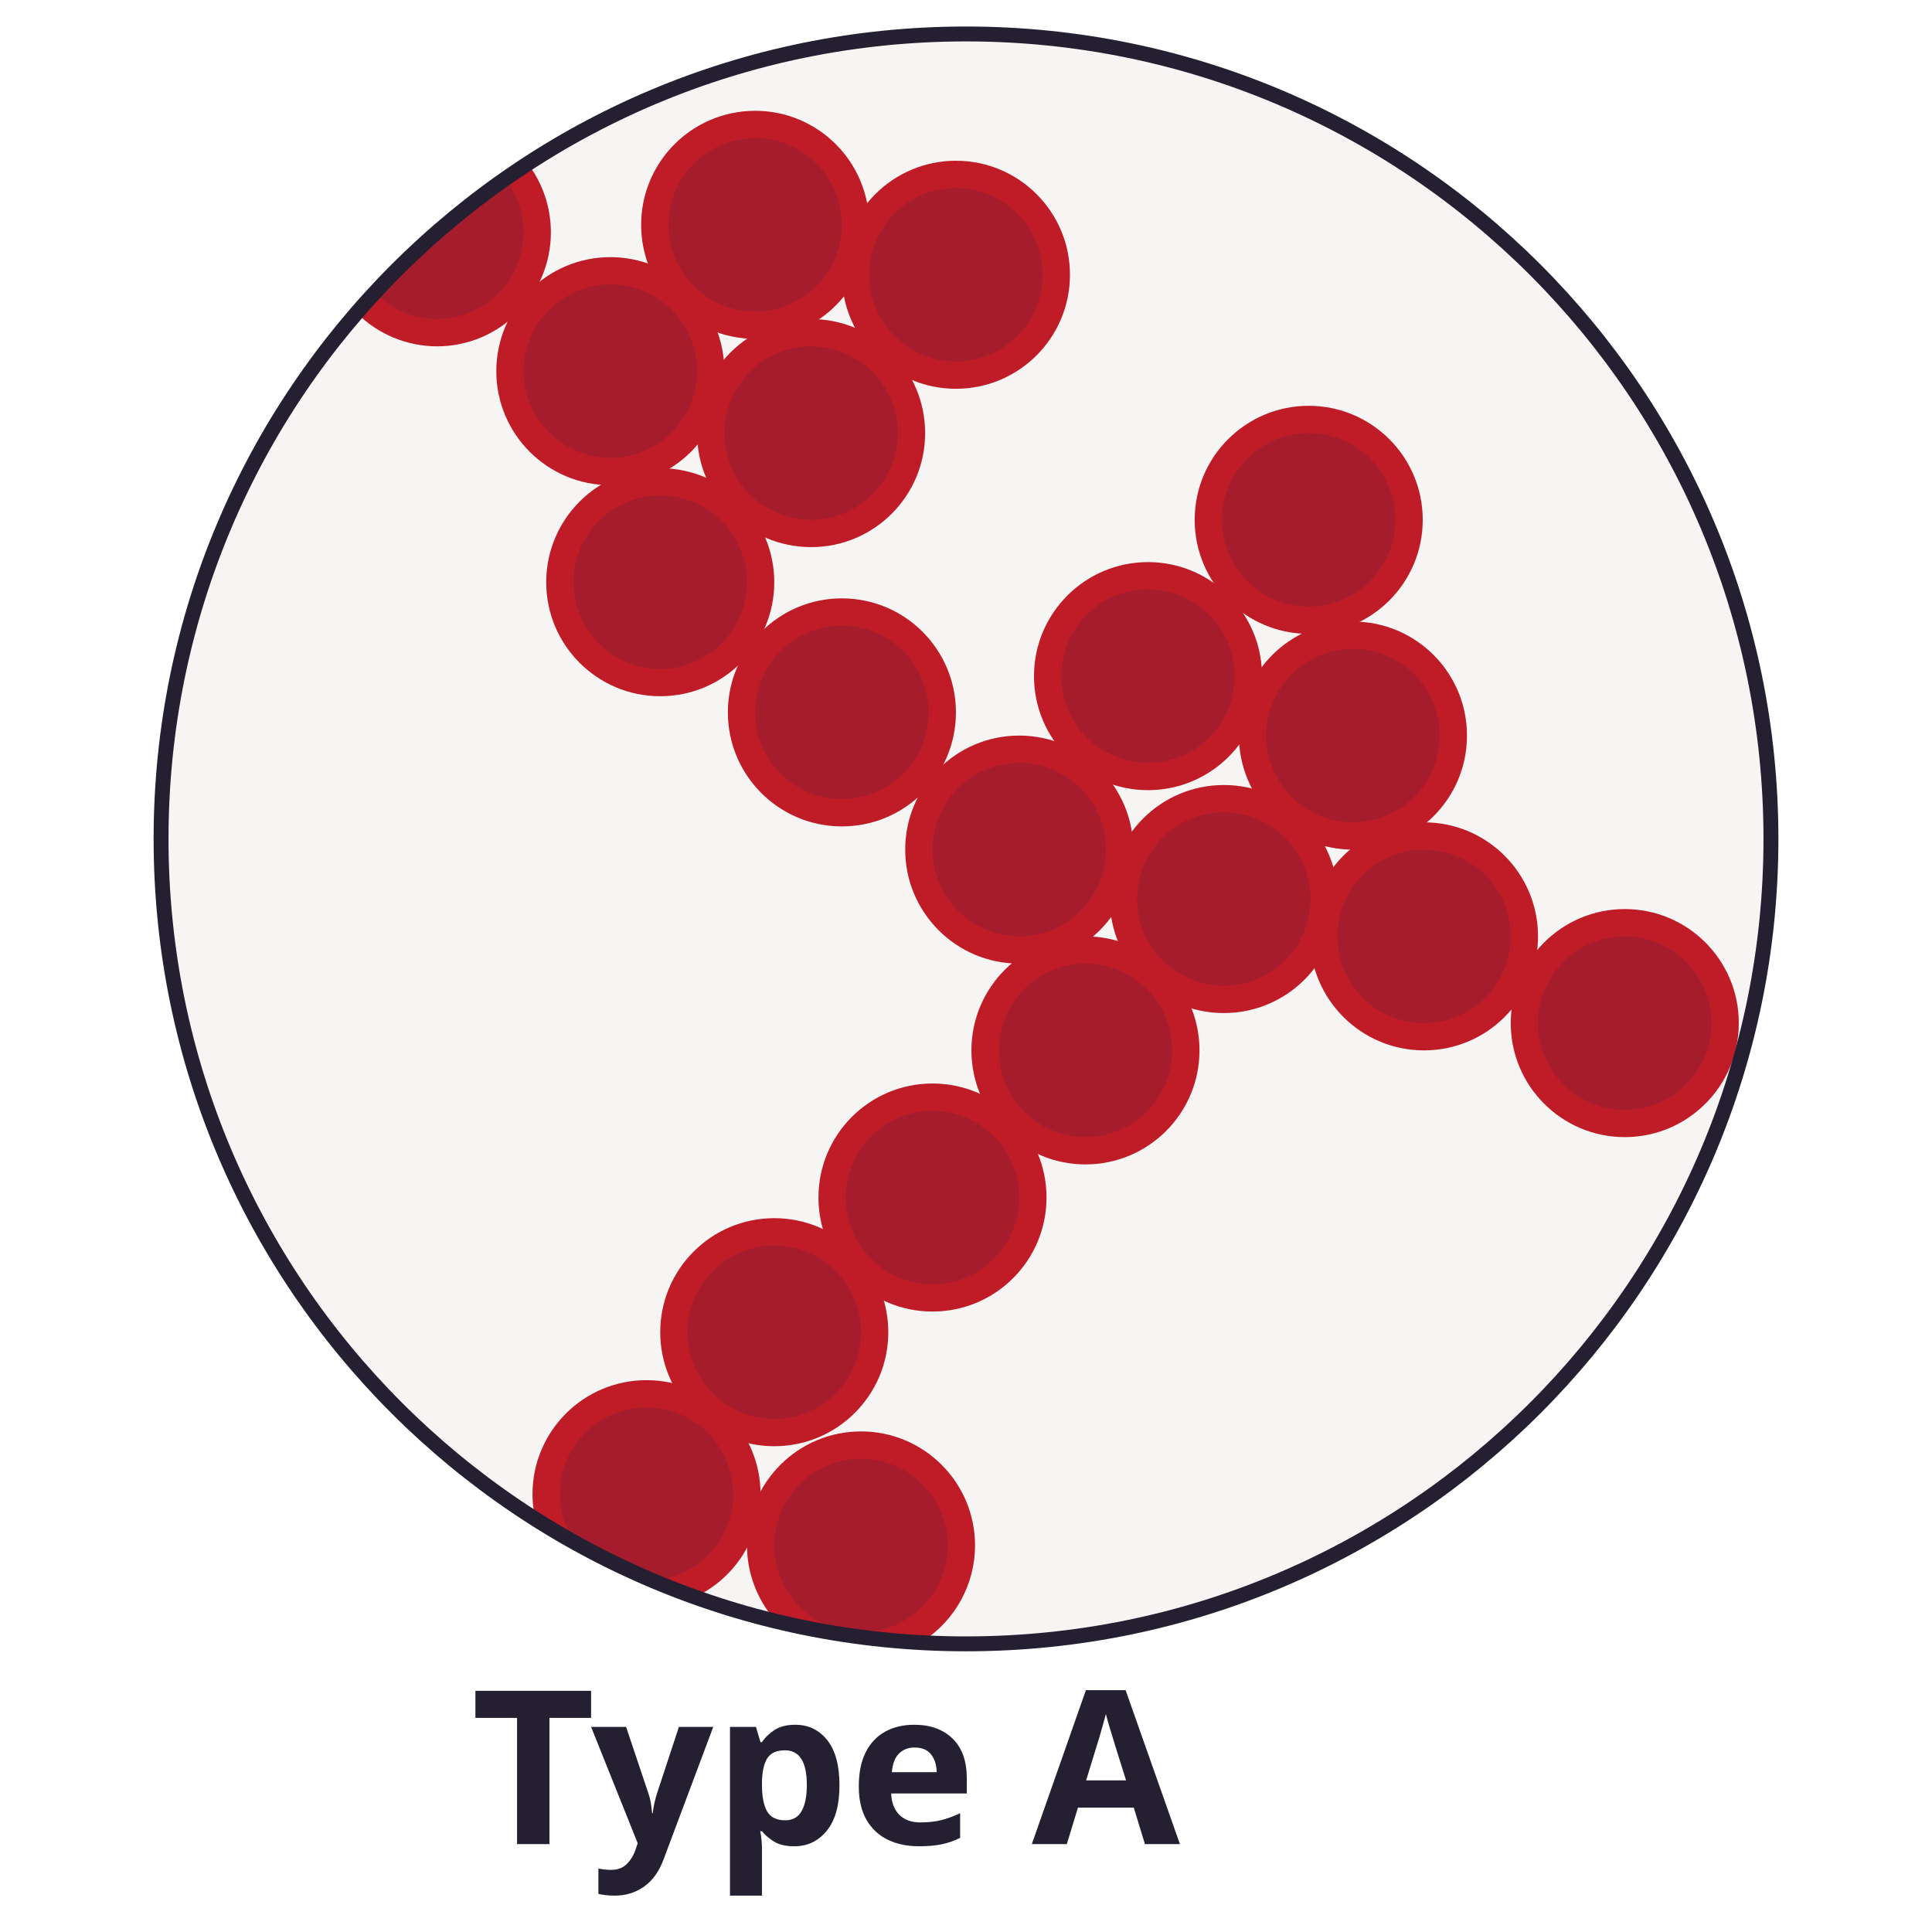
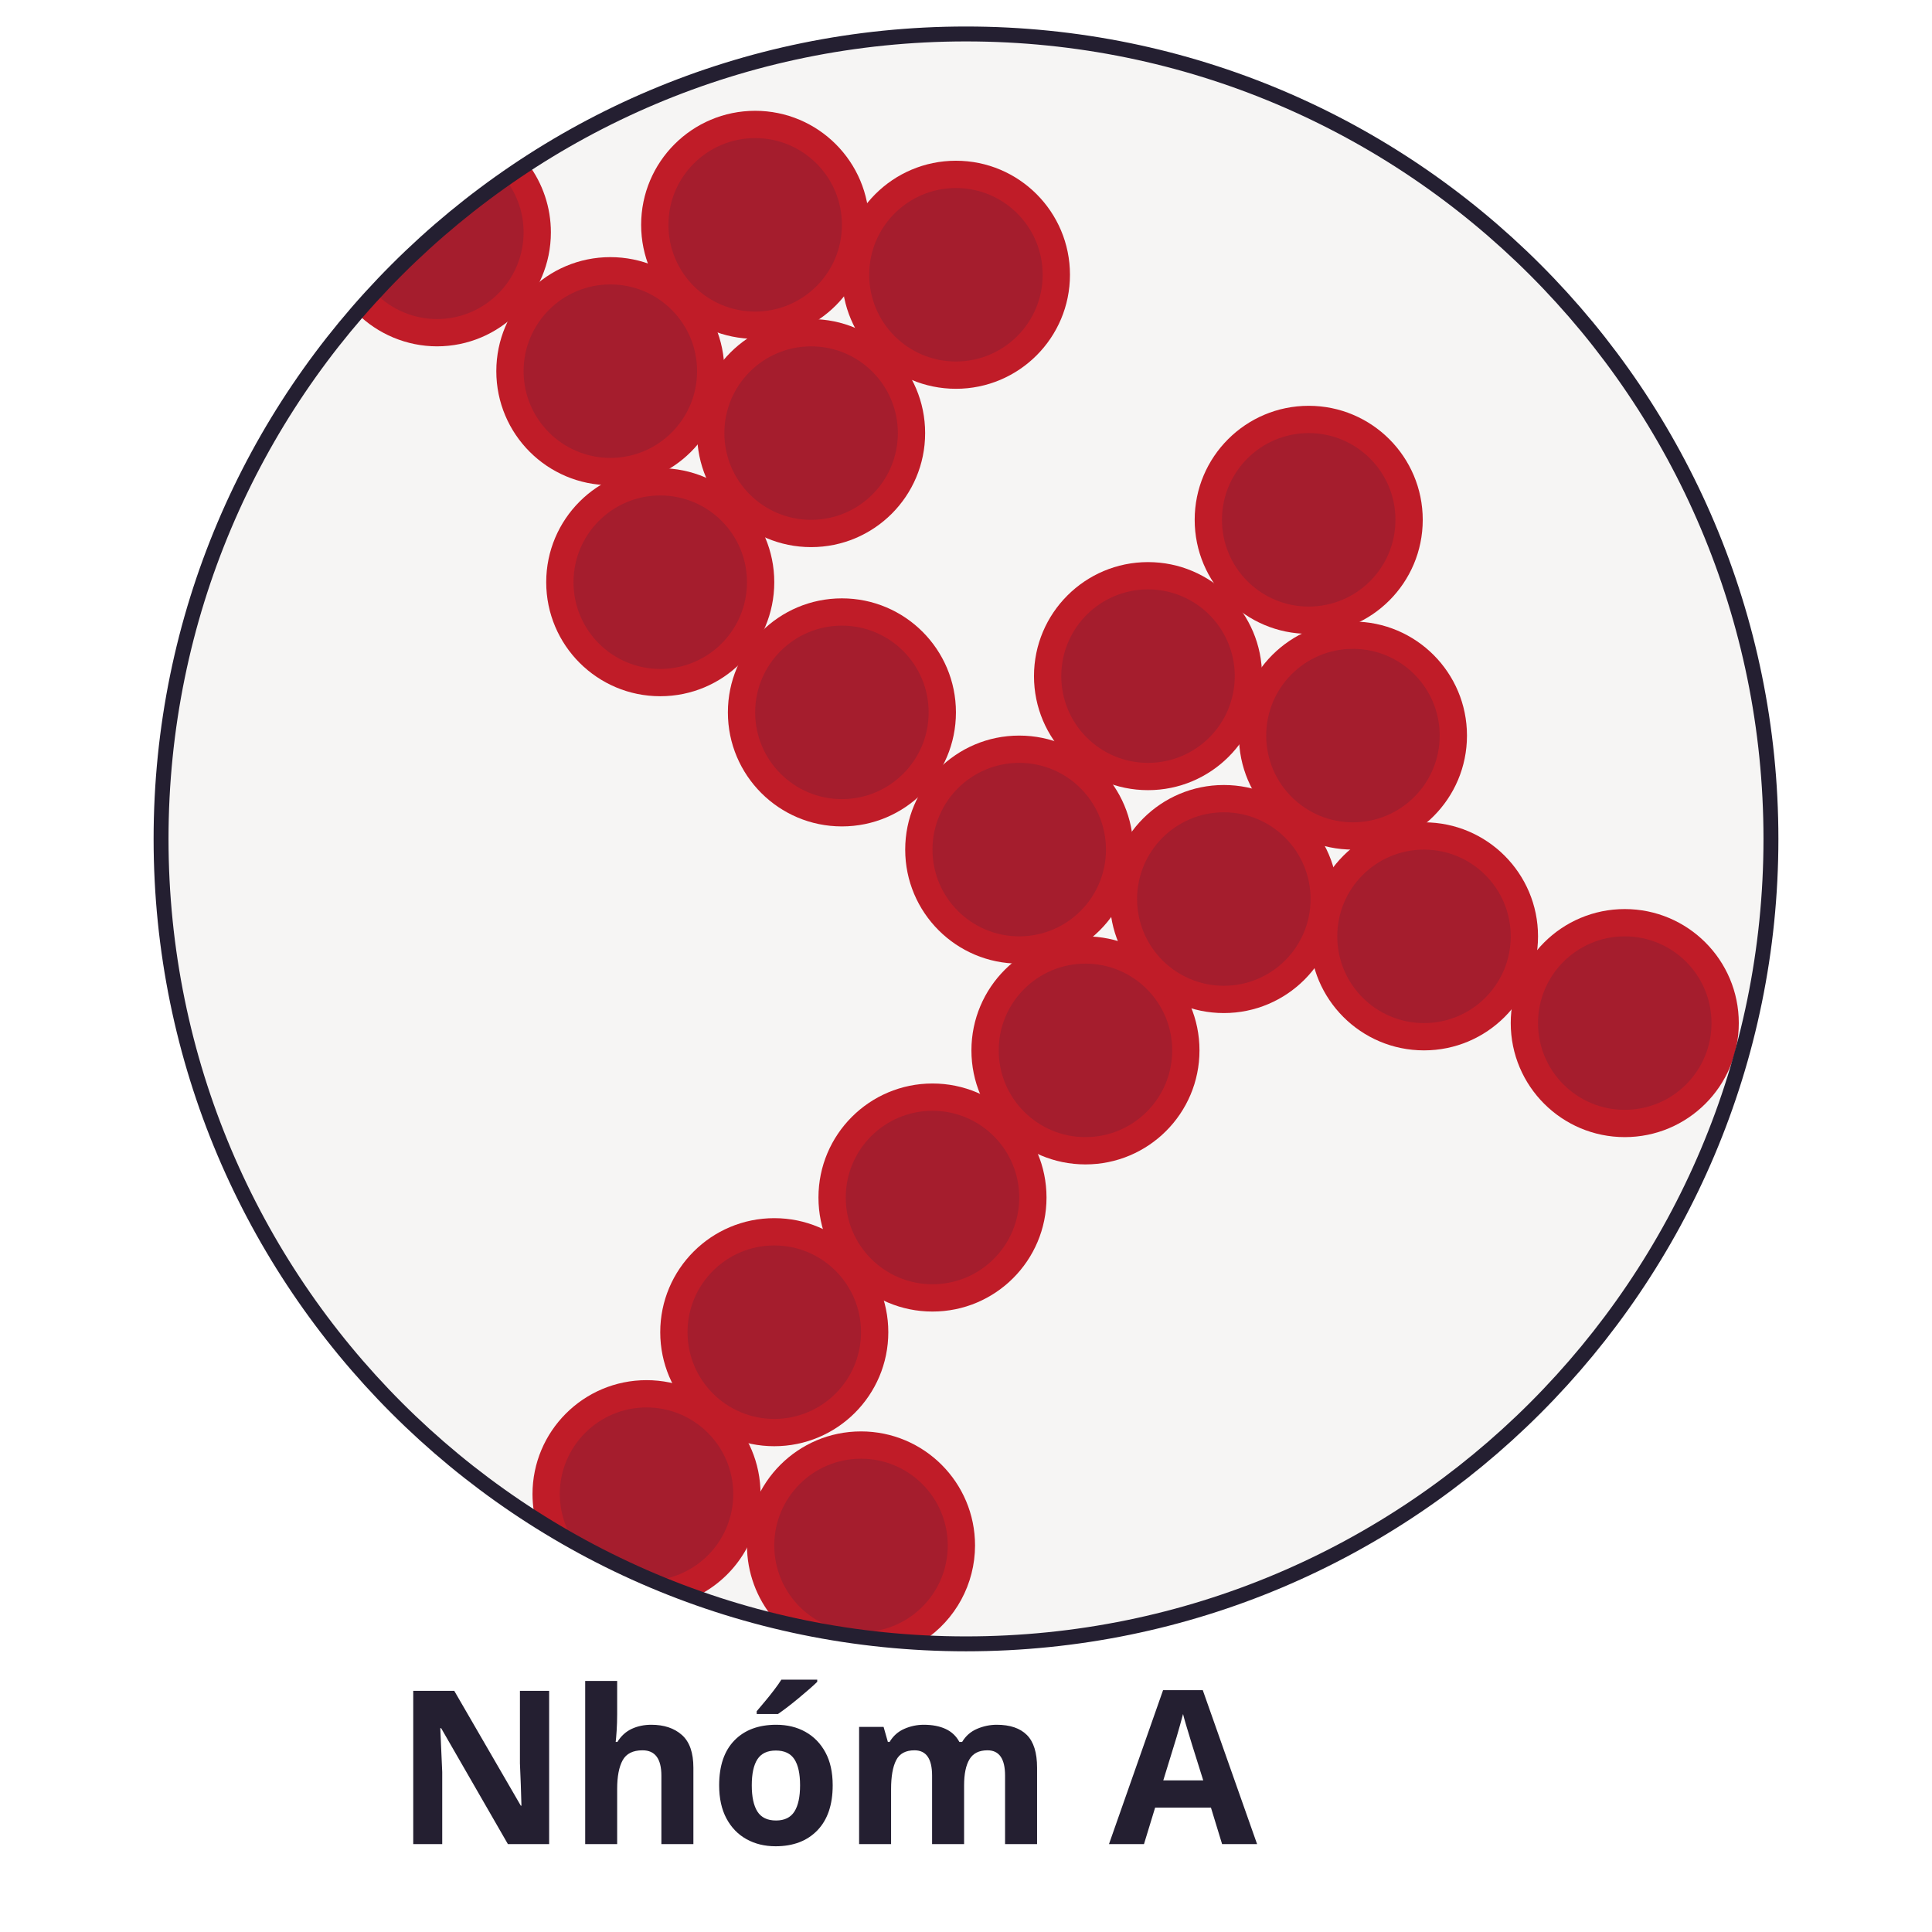
<svg xmlns="http://www.w3.org/2000/svg" width="1080" height="1080" viewBox="0 0 1080 1080" version="1.1" id="svg1">
  <defs id="defs1" />
  <g id="layer6">
    <text xml:space="preserve" style="font-weight:bold;font-size:120px;font-family:Cantarell;-inkscape-font-specification:'Cantarell Bold';text-align:center;text-anchor:middle;fill:#241f31;stroke-width:20;stroke-linejoin:round" x="539.467" y="1030.869" id="text1">
-       <tspan id="tspan1" x="539.467" y="1030.869">Type A</tspan>
+       <tspan id="tspan1" x="539.467" y="1030.869">Nhóm A</tspan>
    </text>
  </g>
  <g id="layer5" transform="matrix(0.8920015,0,0,0.8920015,58.31917,-12.72763)" style="display:inline">
    <g id="g2" style="display:inline">
      <circle style="display:inline;fill:#f6f5f4;fill-opacity:1;stroke:none;stroke-width:9.342;stroke-dasharray:none;stroke-opacity:1" id="circle1" cx="540" cy="540" r="504.447" />
    </g>
    <g id="layer2" style="display:inline">
      <g id="g2-6" transform="translate(181.2227,424.3776)" style="display:inline">
        <circle style="fill:#c01c28;fill-opacity:1;stroke:none;stroke-width:5" id="path2-1" cx="135.891" cy="-177.506" r="71.46" />
        <circle style="fill:#a51d2d;fill-opacity:1;stroke:none;stroke-width:4.412" id="path1-1" cx="135.891" cy="-177.506" r="54.359" />
      </g>
      <g id="g2-44" transform="translate(271.9835,332.6749)">
        <circle style="fill:#c01c28;fill-opacity:1;stroke:none;stroke-width:5" id="path2-4" cx="135.891" cy="-177.506" r="71.46" />
        <circle style="fill:#a51d2d;fill-opacity:1;stroke:none;stroke-width:4.412" id="path1-7" cx="135.891" cy="-177.506" r="54.359" />
      </g>
      <g id="g2-9" transform="translate(307.0416,463.188)">
        <circle style="fill:#c01c28;fill-opacity:1;stroke:none;stroke-width:5" id="path2-7" cx="135.891" cy="-177.506" r="71.46" />
        <circle style="fill:#a51d2d;fill-opacity:1;stroke:none;stroke-width:4.412" id="path1-5" cx="135.891" cy="-177.506" r="54.359" />
      </g>
      <g id="g2-0" transform="translate(212.496,556.6332)">
        <circle style="fill:#c01c28;fill-opacity:1;stroke:none;stroke-width:5" id="path2-3" cx="135.891" cy="-177.506" r="71.46" />
        <circle style="fill:#a51d2d;fill-opacity:1;stroke:none;stroke-width:4.412" id="path1-09" cx="135.891" cy="-177.506" r="54.359" />
      </g>
      <g id="g2-05" transform="translate(397.8025,363.9655)">
        <circle style="fill:#c01c28;fill-opacity:1;stroke:none;stroke-width:5" id="path2-94" cx="135.891" cy="-177.506" r="71.46" />
        <circle style="fill:#a51d2d;fill-opacity:1;stroke:none;stroke-width:4.412" id="path1-6" cx="135.891" cy="-177.506" r="54.359" />
      </g>
      <g id="g2-89" transform="translate(518.1761,615.4953)">
        <circle style="fill:#c01c28;fill-opacity:1;stroke:none;stroke-width:5" id="path2-36" cx="135.891" cy="-177.506" r="71.46" />
        <circle style="fill:#a51d2d;fill-opacity:1;stroke:none;stroke-width:4.412" id="path1-8" cx="135.891" cy="-177.506" r="54.359" />
      </g>
      <g id="g2-69" transform="translate(437.467,724.2142)">
        <circle style="fill:#c01c28;fill-opacity:1;stroke:none;stroke-width:5" id="path2-87" cx="135.891" cy="-177.506" r="71.46" />
        <circle style="fill:#a51d2d;fill-opacity:1;stroke:none;stroke-width:4.412" id="path1-28" cx="135.891" cy="-177.506" r="54.359" />
      </g>
      <g id="g2-60" transform="translate(478.9694,850.0333)">
        <circle style="fill:#c01c28;fill-opacity:1;stroke:none;stroke-width:5" id="path2-27" cx="135.891" cy="-177.506" r="71.46" />
        <circle style="fill:#a51d2d;fill-opacity:1;stroke:none;stroke-width:4.412" id="path1-61" cx="135.891" cy="-177.506" r="54.359" />
      </g>
      <g id="g2-75" transform="translate(283.9556,1026.641)">
        <circle style="fill:#c01c28;fill-opacity:1;stroke:none;stroke-width:5" id="path2-870" cx="135.891" cy="-177.506" r="71.46" />
        <circle style="fill:#a51d2d;fill-opacity:1;stroke:none;stroke-width:4.412" id="path1-48" cx="135.891" cy="-177.506" r="54.359" />
      </g>
      <g id="g2-52" transform="translate(618.8818,517.5474)">
        <circle style="fill:#c01c28;fill-opacity:1;stroke:none;stroke-width:5" id="path2-90" cx="135.891" cy="-177.506" r="71.46" />
        <circle style="fill:#a51d2d;fill-opacity:1;stroke:none;stroke-width:4.412" id="path1-283" cx="135.891" cy="-177.506" r="54.359" />
      </g>
      <g id="g2-09" transform="translate(646.6049,652.7545)">
        <circle style="fill:#c01c28;fill-opacity:1;stroke:none;stroke-width:5" id="path2-19" cx="135.891" cy="-177.506" r="71.46" />
        <circle style="fill:#a51d2d;fill-opacity:1;stroke:none;stroke-width:4.412" id="path1-62" cx="135.891" cy="-177.506" r="54.359" />
      </g>
      <g id="g2-35" transform="translate(565.6913,755.1877)">
        <circle style="fill:#c01c28;fill-opacity:1;stroke:none;stroke-width:5" id="path2-17" cx="135.891" cy="-177.506" r="71.46" />
        <circle style="fill:#a51d2d;fill-opacity:1;stroke:none;stroke-width:4.412" id="path1-43" cx="135.891" cy="-177.506" r="54.359" />
      </g>
      <g id="g2-892" transform="translate(691.1317,778.5736)">
        <circle style="fill:#c01c28;fill-opacity:1;stroke:none;stroke-width:5" id="path2-88" cx="135.891" cy="-177.506" r="71.46" />
        <circle style="fill:#a51d2d;fill-opacity:1;stroke:none;stroke-width:4.412" id="path1-868" cx="135.891" cy="-177.506" r="54.359" />
      </g>
      <g id="g2-892-2" transform="translate(816.9508,832.9331)" style="display:inline">
        <circle style="fill:#c01c28;fill-opacity:1;stroke:none;stroke-width:5" id="path2-88-8" cx="135.891" cy="-177.506" r="71.46" />
        <circle style="fill:#a51d2d;fill-opacity:1;stroke:none;stroke-width:4.412" id="path1-868-9" cx="135.891" cy="-177.506" r="54.359" />
      </g>
      <g id="g2-90" transform="translate(326.3429,638.2169)">
        <circle style="fill:#c01c28;fill-opacity:1;stroke:none;stroke-width:5" id="path2-81" cx="135.891" cy="-177.506" r="71.46" />
        <circle style="fill:#a51d2d;fill-opacity:1;stroke:none;stroke-width:4.412" id="path1-3" cx="135.891" cy="-177.506" r="54.359" />
      </g>
      <g id="g2-34" transform="translate(383.1076,942.2486)">
        <circle style="fill:#c01c28;fill-opacity:1;stroke:none;stroke-width:5" id="path2-0" cx="135.891" cy="-177.506" r="71.46" />
        <circle style="fill:#a51d2d;fill-opacity:1;stroke:none;stroke-width:4.412" id="path1-39" cx="135.891" cy="-177.506" r="54.359" />
      </g>
      <g id="g13">
        <path id="path13" style="fill:#c01c28;fill-opacity:1;stroke:none;stroke-width:5" d="m 265.52,116.947 a 504.447,504.447 0 0 0 -107.346,93.498 71.46,71.46 0 0 0 50.221,20.877 71.46,71.46 0 0 0 71.459,-71.459 71.46,71.46 0 0 0 -14.334,-42.916 z" />
        <path id="path12" style="fill:#a51d2d;fill-opacity:1;stroke:none;stroke-width:4.412" d="m 251.832,127.193 a 504.447,504.447 0 0 0 -81.695,71.092 54.359,54.359 0 0 0 38.258,15.938 54.359,54.359 0 0 0 54.359,-54.359 54.359,54.359 0 0 0 -10.922,-32.67 z" />
      </g>
      <g id="g21" style="display:inline">
        <path id="path20" style="fill:#c01c28;fill-opacity:1;stroke:none;stroke-width:5" d="m 269.166,961.33 a 504.447,504.447 0 0 0 105.156,51.678 71.46,71.46 0 0 0 36.926,-62.353 71.46,71.46 0 0 0 -71.459,-71.461 71.46,71.46 0 0 0 -71.461,71.461 71.46,71.46 0 0 0 0.838,10.676 z" />
        <path id="path21" style="fill:#a51d2d;fill-opacity:1;stroke:none;stroke-width:4.412" d="m 293.24,978.545 a 504.447,504.447 0 0 0 52.547,26.039 54.359,54.359 0 0 0 48.361,-53.93 54.359,54.359 0 0 0 -54.359,-54.359 54.359,54.359 0 0 0 -54.359,54.359 54.359,54.359 0 0 0 7.811,27.891 z" />
      </g>
      <g id="g22">
        <path id="path22" style="fill:#c01c28;fill-opacity:1;stroke:none;stroke-width:5" d="m 419.57,1028.732 a 504.447,504.447 0 0 0 93.742,13.807 71.46,71.46 0 0 0 32.354,-59.762 71.46,71.46 0 0 0 -71.461,-71.461 71.46,71.46 0 0 0 -71.459,71.461 71.46,71.46 0 0 0 16.824,45.955 z" />
        <circle style="fill:#a51d2d;fill-opacity:1;stroke:none;stroke-width:4.412" id="path1-14" cx="474.206" cy="982.777" r="54.359" />
      </g>
    </g>
    <g id="layer1" style="display:inline">
      <circle style="display:inline;fill:none;fill-opacity:1;stroke:#241f31;stroke-width:9.342;stroke-dasharray:none;stroke-opacity:1" id="path3" cx="540" cy="540" r="504.447" />
      <circle style="display:none;fill:#c01c28;fill-opacity:1;stroke:none;stroke-width:9.342;stroke-dasharray:none;stroke-opacity:1" id="path3-5" cx="540" cy="540" r="504.447" />
    </g>
  </g>
</svg>
